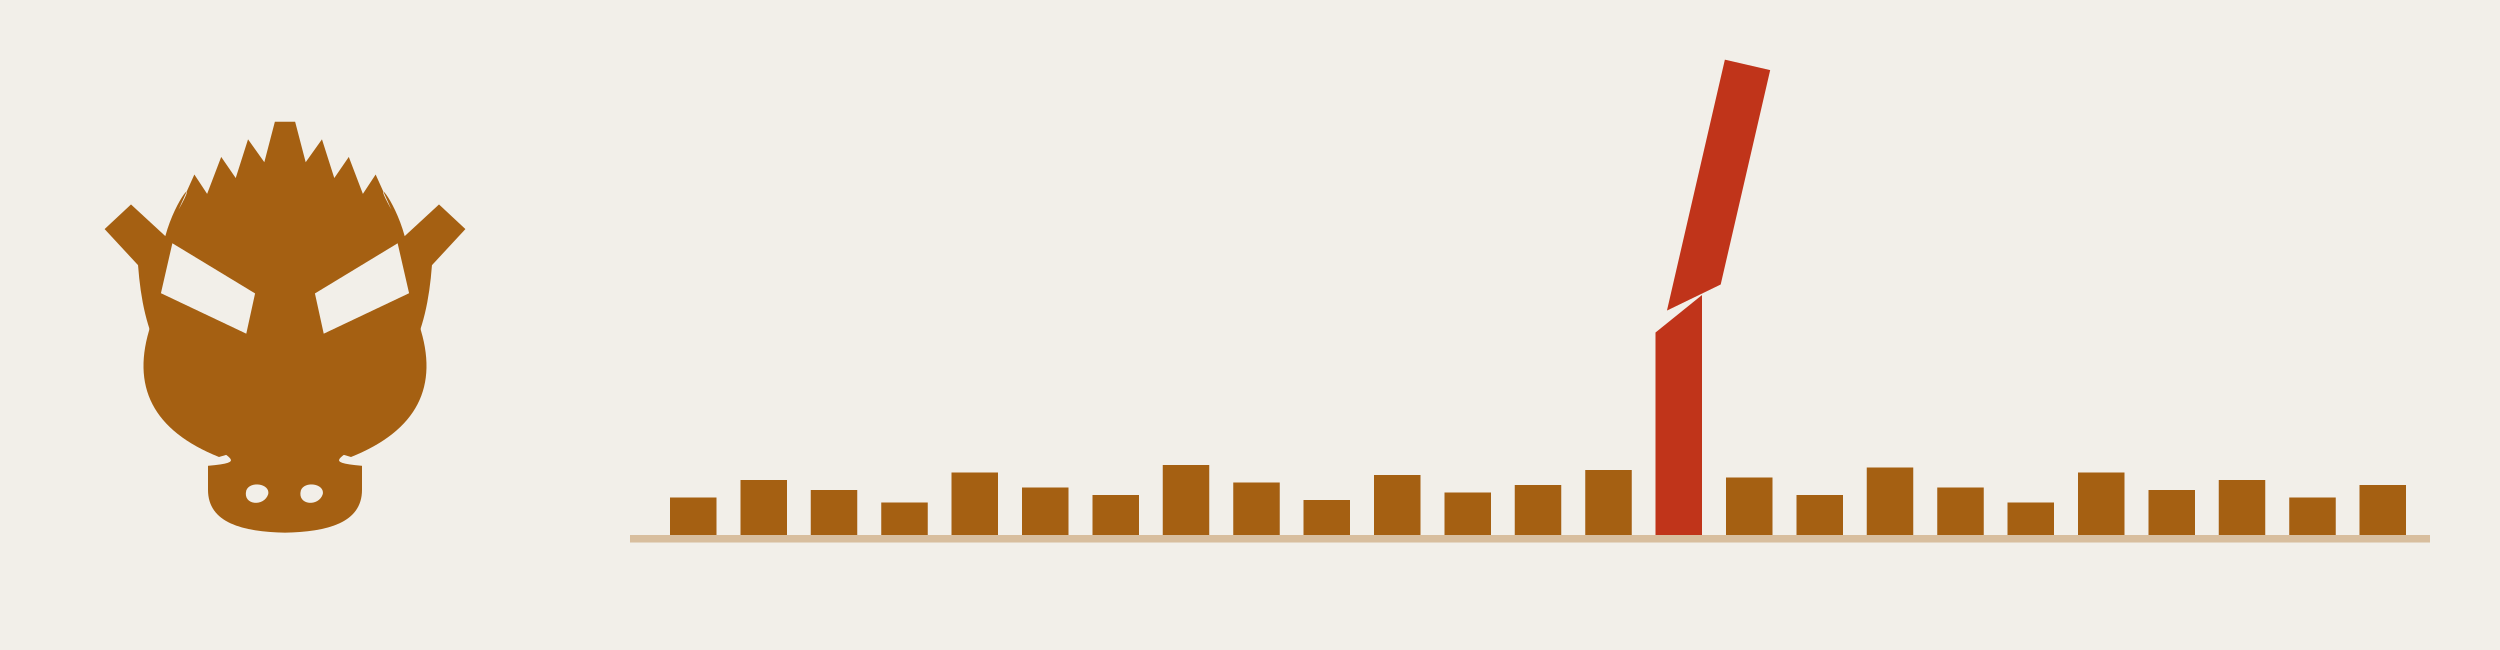
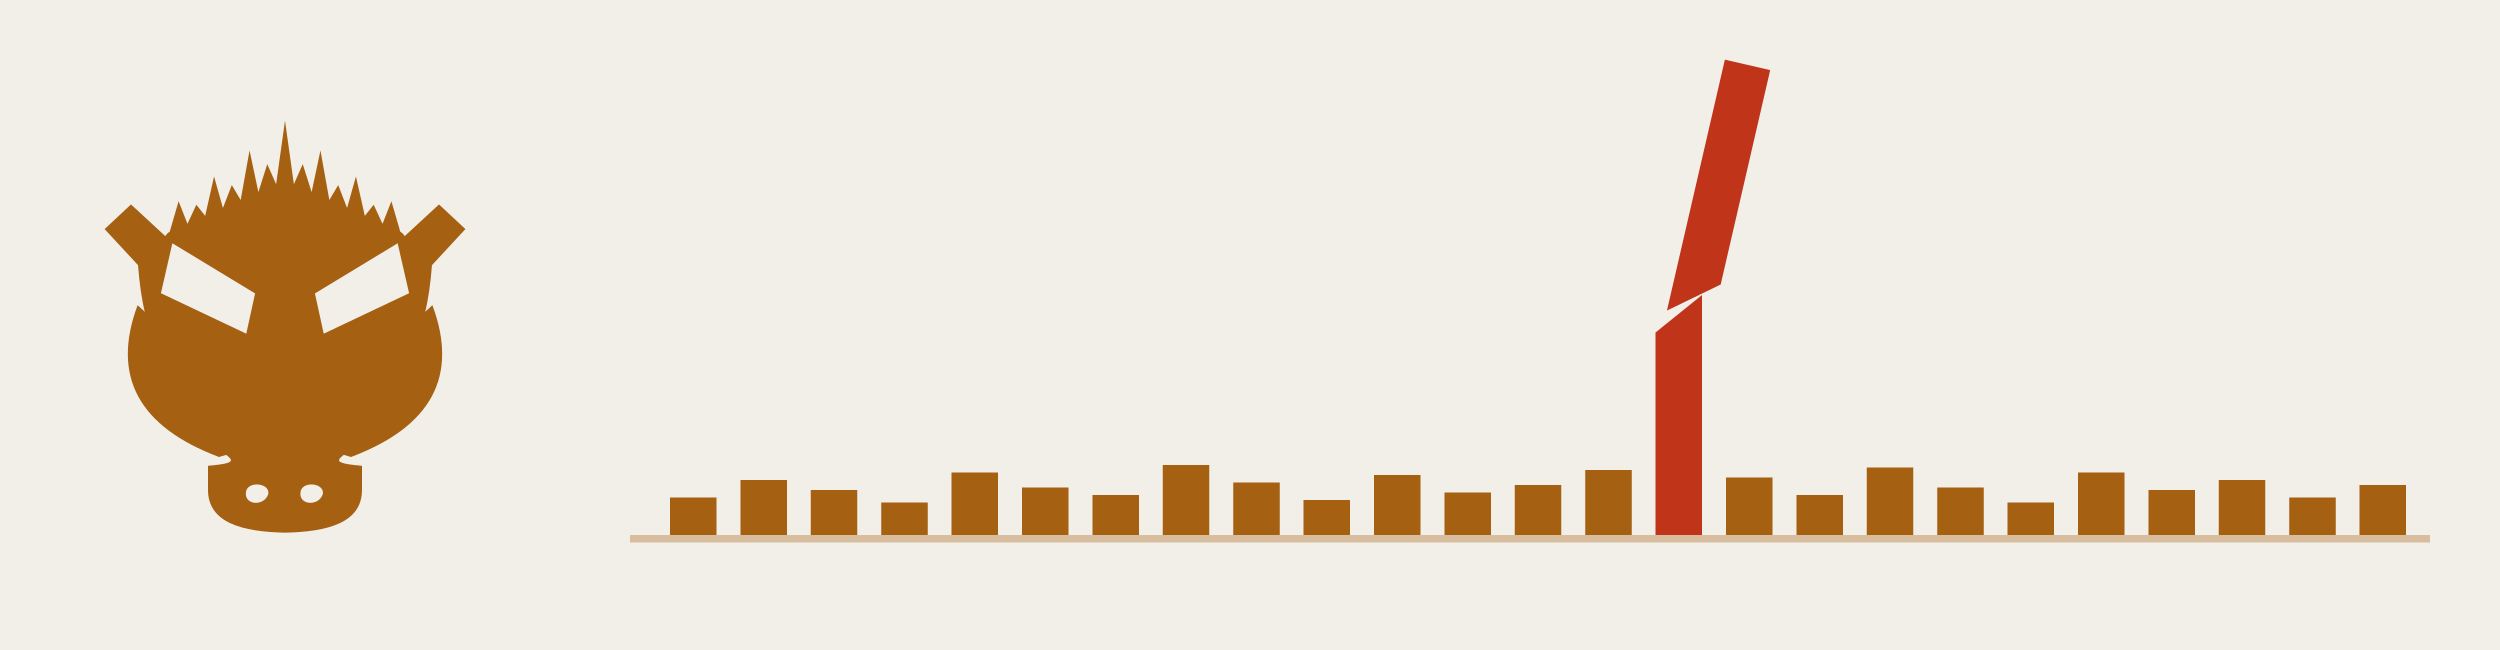
<svg xmlns="http://www.w3.org/2000/svg" viewBox="0 0 1000 260" role="img" aria-label="cpu-hog-watch: a runaway process, stopped">
  <rect width="1000" height="260" fill="#F2EFE9" />
  <g transform="translate(26 42) scale(1.46667)">
-     <path fill="#A56012" fill-rule="nonzero" d="M42.00,96.00 Q15.00,85.20 23.40,60.00 Q38.28,73.68 50.40,93.48 Z M78.00,96.00 Q105.00,85.20 96.60,60.00 Q81.72,73.68 69.60,93.48 Z" />
-     <path fill="#A56012" fill-rule="evenodd" d="M60.00,4.56 L62.76,4.56 L65.64,15.60 L70.08,9.36 L73.44,19.92 L77.40,14.16 L81.24,24.24 L84.72,18.96 L89.04,28.56 C83.28,18.48 89.76,25.20 92.64,35.76 L102.00,27.12 L109.20,33.84 L100.08,43.68 C99.36,53.28 97.68,61.20 93.84,68.40 C93.36,77.76 90.24,85.44 79.80,92.16 C76.32,96.24 69.84,97.44 81.00,98.40 L81.00,104.95 C81.00,114.00 71.55,116.40 60.00,116.64 C48.45,116.40 39.00,114.00 39.00,104.95 L39.00,98.40 C50.16,97.44 43.68,96.24 40.20,92.16 C29.76,85.44 26.64,77.76 26.16,68.40 C22.32,61.20 20.64,53.28 19.92,43.68 L10.80,33.84 L18.00,27.12 L27.36,35.76 C30.24,25.20 36.72,18.48 30.96,28.56 L35.28,18.96 L38.76,24.24 L42.60,14.16 L46.56,19.92 L49.92,9.36 L54.36,15.60 L57.24,4.56 L60.00,4.56 Z M49.44,105.12 C48.36,109.20 54.36,109.68 55.44,106.08 C55.92,103.20 50.40,102.48 49.44,105.12 Z M29.28,37.71 L51.84,51.39 L49.44,62.37 L26.16,51.33 Z M64.32,105.12 C63.24,109.20 69.24,109.68 70.32,106.08 C70.80,103.20 65.28,102.48 64.32,105.12 Z M90.72,37.71 L68.16,51.39 L70.56,62.37 L93.84,51.33 Z" />
+     <path fill="#A56012" fill-rule="nonzero" d="M42.00,96.00 Q9.00,83.58 19.80,54.60 Q37.56,70.33 51.60,93.12 Z M78.00,96.00 Q111.00,83.58 100.20,54.60 Q82.44,70.33 68.40,93.12 Z" />
+     <path fill="#A56012" fill-rule="evenodd" d="M60.00,4.26 L62.42,21.60 L64.84,16.13 L67.26,23.76 L69.67,12.39 L72.09,25.92 L74.51,21.84 L76.93,28.08 L79.35,19.49 L81.77,30.24 L84.18,27.20 L86.60,32.40 L89.02,26.24 L91.44,34.56 C91.92,34.82 92.38,35.30 92.64,35.76 L102.00,27.12 L109.20,33.84 L100.08,43.68 C99.36,53.28 97.68,61.20 93.84,68.40 C93.36,77.76 90.24,85.44 79.80,92.16 C76.32,96.24 69.84,97.44 81.00,98.40 L81.00,104.95 C81.00,114.00 71.55,116.40 60.00,116.64 C48.45,116.40 39.00,114.00 39.00,104.95 L39.00,98.40 C50.16,97.44 43.68,96.24 40.20,92.16 C29.76,85.44 26.64,77.76 26.16,68.40 C22.32,61.20 20.64,53.28 19.92,43.68 L10.80,33.84 L18.00,27.12 L27.36,35.76 C27.62,35.30 28.08,34.82 28.56,34.56 L30.98,26.24 L33.40,32.40 L35.82,27.20 L38.23,30.24 L40.65,19.49 L43.07,28.08 L45.49,21.84 L47.91,25.92 L50.33,12.39 L52.74,23.76 L55.16,16.13 L57.58,21.60 L60.00,4.26 Z M49.44,105.12 C48.36,109.20 54.36,109.68 55.44,106.08 C55.92,103.20 50.40,102.48 49.44,105.12 Z M29.28,37.71 L51.84,51.39 L49.44,62.37 L26.16,51.33 Z M64.32,105.12 C63.24,109.20 69.24,109.68 70.32,106.08 C70.80,103.20 65.28,102.48 64.32,105.12 Z M90.72,37.71 L68.16,51.39 L70.56,62.37 L93.84,51.33 Z" />
  </g>
  <rect x="252" y="214" width="720" height="3" fill="#A56012" opacity="0.35" />
  <rect x="268.0" y="199" width="18.6" height="15" fill="#A56012" />
  <rect x="296.2" y="192" width="18.6" height="22" fill="#A56012" />
  <rect x="324.3" y="196" width="18.6" height="18" fill="#A56012" />
  <rect x="352.5" y="201" width="18.6" height="13" fill="#A56012" />
  <rect x="380.6" y="189" width="18.6" height="25" fill="#A56012" />
  <rect x="408.8" y="195" width="18.6" height="19" fill="#A56012" />
  <rect x="437.0" y="198" width="18.6" height="16" fill="#A56012" />
  <rect x="465.1" y="186" width="18.6" height="28" fill="#A56012" />
  <rect x="493.3" y="193" width="18.6" height="21" fill="#A56012" />
  <rect x="521.4" y="200" width="18.6" height="14" fill="#A56012" />
  <rect x="549.6" y="190" width="18.6" height="24" fill="#A56012" />
  <rect x="577.8" y="197" width="18.6" height="17" fill="#A56012" />
  <rect x="605.9" y="194" width="18.6" height="20" fill="#A56012" />
  <rect x="634.1" y="188" width="18.6" height="26" fill="#A56012" />
  <path fill="#C0341A" d="M662.2,214 L662.2,133 L680.8,118 L680.8,214 Z" />
  <g transform="rotate(13 671.5 74.0) translate(16 -9)">
    <path fill="#C0341A" d="M662.2,30 L680.8,30 L680.8,118 L662.2,133 Z" />
  </g>
  <rect x="690.4" y="191" width="18.6" height="23" fill="#A56012" />
  <rect x="718.6" y="198" width="18.6" height="16" fill="#A56012" />
  <rect x="746.7" y="187" width="18.6" height="27" fill="#A56012" />
  <rect x="774.9" y="195" width="18.6" height="19" fill="#A56012" />
  <rect x="803.0" y="201" width="18.6" height="13" fill="#A56012" />
  <rect x="831.2" y="189" width="18.6" height="25" fill="#A56012" />
  <rect x="859.4" y="196" width="18.6" height="18" fill="#A56012" />
  <rect x="887.5" y="192" width="18.6" height="22" fill="#A56012" />
  <rect x="915.7" y="199" width="18.6" height="15" fill="#A56012" />
  <rect x="943.8" y="194" width="18.6" height="20" fill="#A56012" />
</svg>
